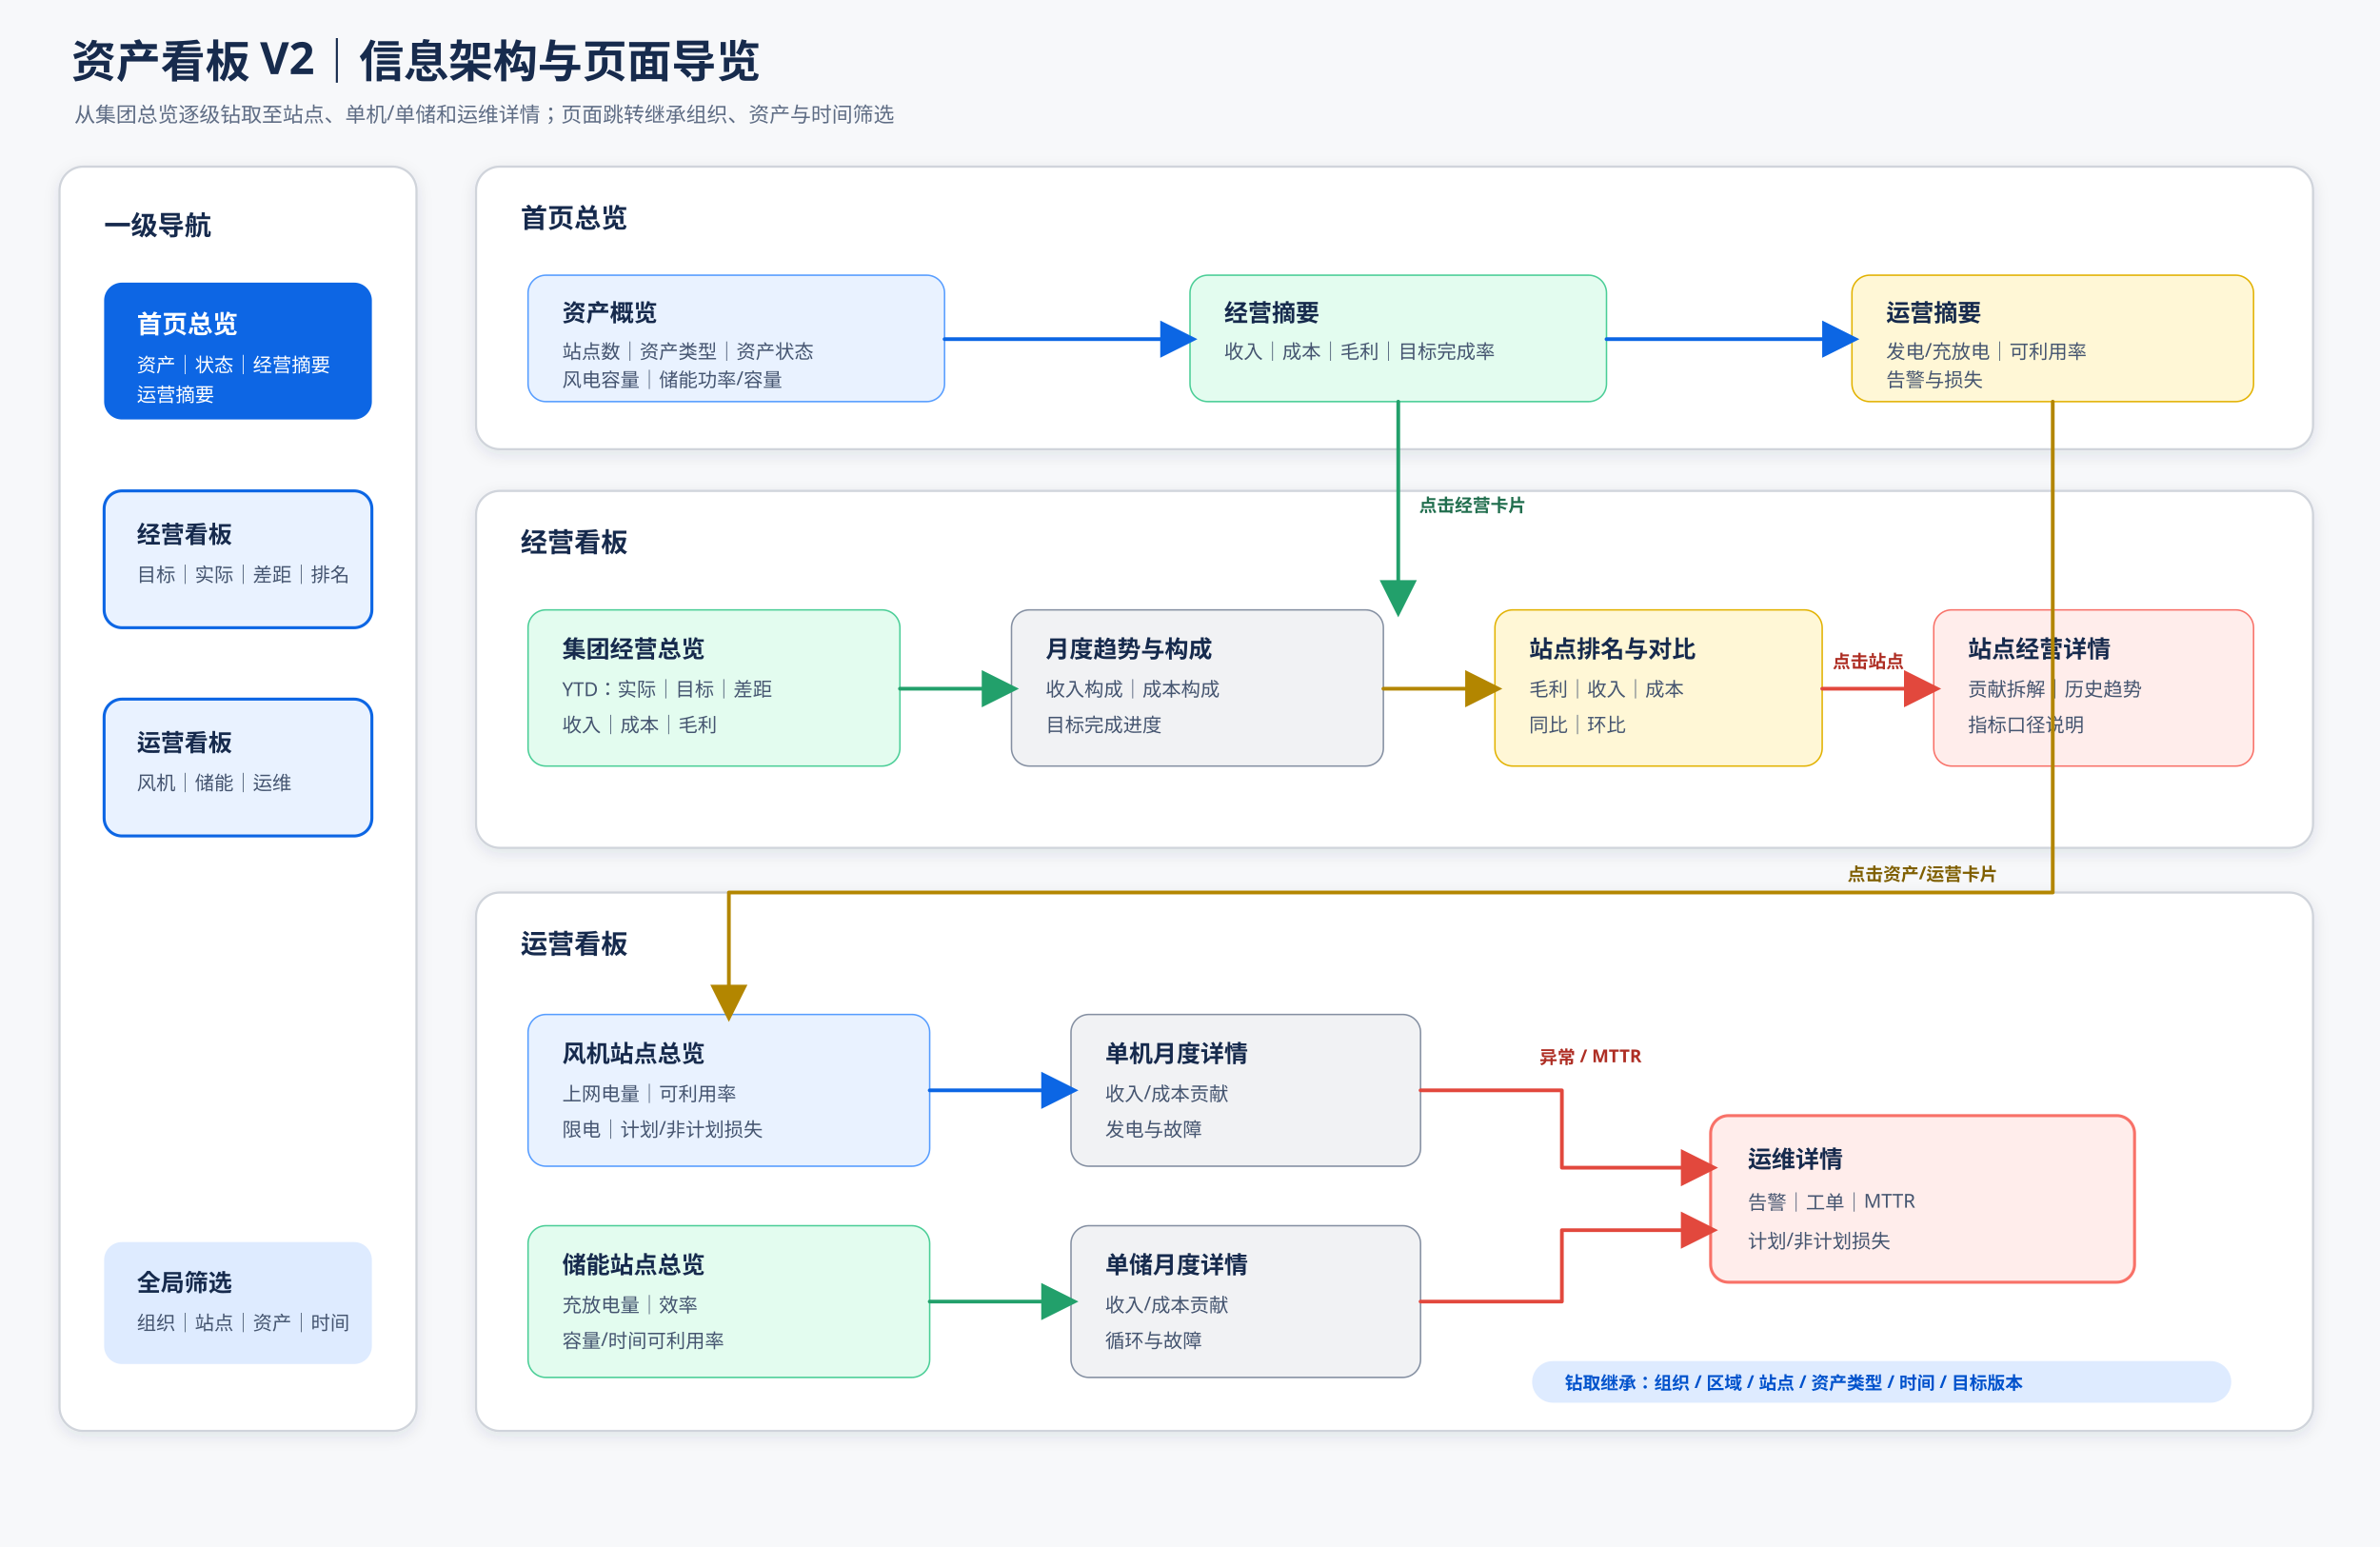
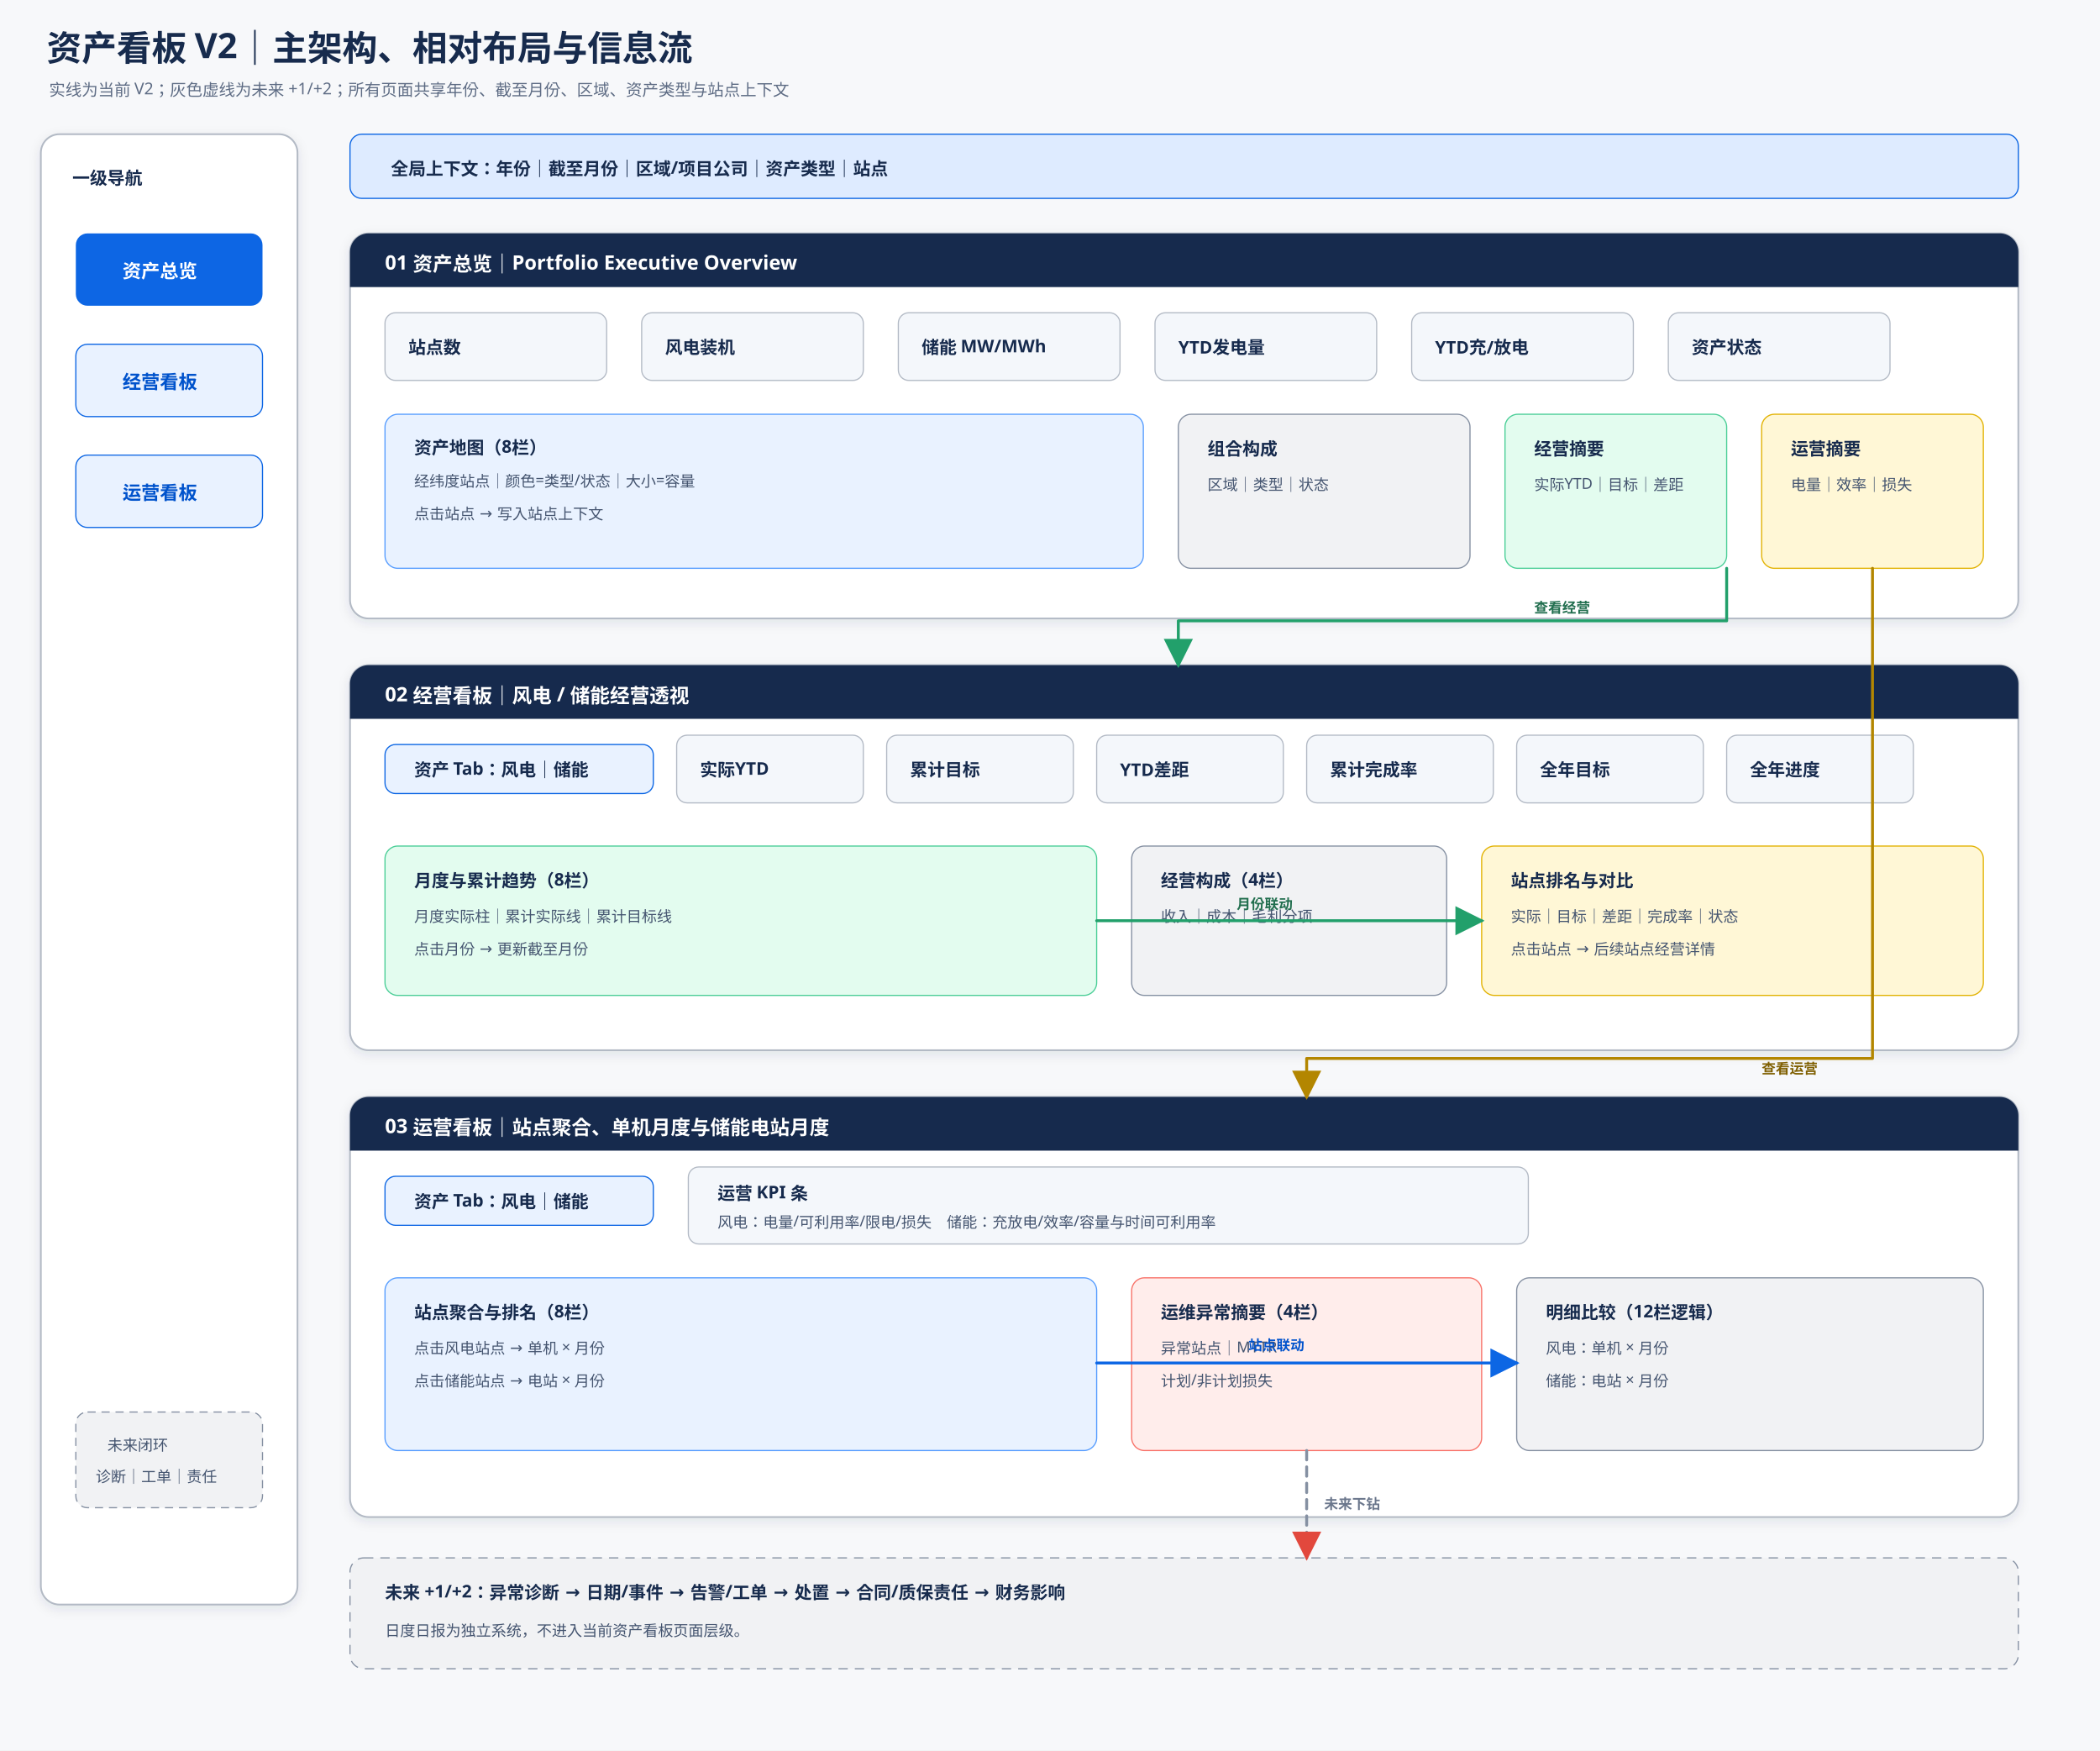
- <svg xmlns="http://www.w3.org/2000/svg" width="1600" height="1040" viewBox="0 0 1600 1040" role="img" aria-labelledby="title desc">
+ <svg xmlns="http://www.w3.org/2000/svg" width="1800" height="1500" viewBox="0 0 1800 1500" role="img" aria-labelledby="title desc">
  <defs>
-     <filter id="shadow" x="-10%" y="-10%" width="120%" height="130%">
-       <feDropShadow dx="0" dy="3" stdDeviation="5" flood-color="#172B4D" flood-opacity="0.10" />
+     <filter id="s">
+       <feDropShadow dx="0" dy="3" stdDeviation="5" flood-color="#172B4D" flood-opacity=".10" />
    </filter>
-     <marker id="arrow-blue" markerWidth="10" markerHeight="10" refX="8" refY="5" orient="auto">
-       <path d="M0,0 L10,5 L0,10 Z" fill="#0C66E4" />
+     <marker id="ab" markerWidth="10" markerHeight="10" refX="9" refY="5" orient="auto">
+       <path d="M0 0L10 5 0 10Z" fill="#0C66E4" />
    </marker>
-     <marker id="arrow-green" markerWidth="10" markerHeight="10" refX="8" refY="5" orient="auto">
-       <path d="M0,0 L10,5 L0,10 Z" fill="#22A06B" />
+     <marker id="ag" markerWidth="10" markerHeight="10" refX="9" refY="5" orient="auto">
+       <path d="M0 0L10 5 0 10Z" fill="#22A06B" />
    </marker>
-     <marker id="arrow-yellow" markerWidth="10" markerHeight="10" refX="8" refY="5" orient="auto">
-       <path d="M0,0 L10,5 L0,10 Z" fill="#B38600" />
+     <marker id="ay" markerWidth="10" markerHeight="10" refX="9" refY="5" orient="auto">
+       <path d="M0 0L10 5 0 10Z" fill="#B38600" />
    </marker>
-     <marker id="arrow-red" markerWidth="10" markerHeight="10" refX="8" refY="5" orient="auto">
-       <path d="M0,0 L10,5 L0,10 Z" fill="#E2483D" />
+     <marker id="ar" markerWidth="10" markerHeight="10" refX="9" refY="5" orient="auto">
+       <path d="M0 0L10 5 0 10Z" fill="#E2483D" />
    </marker>
    <style>
-       .bg{fill:#F7F8FA}.panel{fill:#FFFFFF;stroke:#D0D4DB;stroke-width:1.5}.section-title{font:700 18px "Noto Sans SC","Microsoft YaHei",sans-serif;fill:#172B4D}
-       .title{font:700 30px "Noto Sans SC","Microsoft YaHei",sans-serif;fill:#172B4D}.subtitle{font:14px "Noto Sans SC","Microsoft YaHei",sans-serif;fill:#5E6C84}
-       .nav-title{font:700 17px "Noto Sans SC","Microsoft YaHei",sans-serif;fill:#FFFFFF}.nav-sub{font:13px "Noto Sans SC","Microsoft YaHei",sans-serif;fill:#FFFFFF}
-       .box-title{font:700 16px "Noto Sans SC","Microsoft YaHei",sans-serif;fill:#172B4D}.box-sub{font:13px "Noto Sans SC","Microsoft YaHei",sans-serif;fill:#44546F}
-       .label{font:700 12px "Noto Sans SC","Microsoft YaHei",sans-serif}.line{fill:none;stroke-width:2.5;stroke-linecap:round;stroke-linejoin:round}
-     </style>
+  .bg{fill:#F7F8FA}.p{fill:#fff;stroke:#B3BAC5;stroke-width:1.5}.h{fill:#172B4D}.t{font:700 30px "Noto Sans SC","Microsoft YaHei",sans-serif;fill:#172B4D}.st{font:14px "Noto Sans SC","Microsoft YaHei",sans-serif;fill:#5E6C84}
+  .ph{font:700 17px "Noto Sans SC","Microsoft YaHei",sans-serif;fill:#fff}.bt{font:700 15px "Noto Sans SC","Microsoft YaHei",sans-serif;fill:#172B4D}.bs{font:13px "Noto Sans SC","Microsoft YaHei",sans-serif;fill:#44546F}.nv{font:700 16px "Noto Sans SC","Microsoft YaHei",sans-serif}
+  .ln{fill:none;stroke-width:2.5;stroke-linecap:round;stroke-linejoin:round}.lab{font:700 12px "Noto Sans SC","Microsoft YaHei",sans-serif}
+  </style>
  </defs>
-   <rect class="bg" width="1600" height="1040" />
-   <text class="title" x="48" y="52">资产看板 V2｜信息架构与页面导览</text>
-   <text class="subtitle" x="50" y="82">从集团总览逐级钻取至站点、单机/单储和运维详情；页面跳转继承组织、资产与时间筛选</text>
-   <g filter="url(#shadow)">
-     <rect class="panel" x="40" y="112" width="240" height="850" rx="16" />
-     <text class="section-title" x="70" y="158">一级导航</text>
-     <rect x="70" y="190" width="180" height="92" rx="12" fill="#0C66E4" />
-     <text class="nav-title" x="92" y="224">首页总览</text>
-     <text class="nav-sub" x="92" y="250">资产｜状态｜经营摘要</text>
-     <text class="nav-sub" x="92" y="270">运营摘要</text>
-     <rect x="70" y="330" width="180" height="92" rx="12" fill="#E9F2FF" stroke="#0C66E4" stroke-width="2" />
-     <text class="box-title" x="92" y="365" fill="#0052CC">经营看板</text>
-     <text class="box-sub" x="92" y="391">目标｜实际｜差距｜排名</text>
-     <rect x="70" y="470" width="180" height="92" rx="12" fill="#E9F2FF" stroke="#0C66E4" stroke-width="2" />
-     <text class="box-title" x="92" y="505" fill="#0052CC">运营看板</text>
-     <text class="box-sub" x="92" y="531">风机｜储能｜运维</text>
-     <rect x="70" y="835" width="180" height="82" rx="12" fill="#DEEBFF" />
-     <text class="box-title" x="92" y="868">全局筛选</text>
-     <text class="box-sub" x="92" y="894">组织｜站点｜资产｜时间</text>
+   <rect class="bg" width="1800" height="1500" />
+   <text class="t" x="40" y="52">资产看板 V2｜主架构、相对布局与信息流</text>
+   <text class="st" x="42" y="82">实线为当前 V2；灰色虚线为未来 +1/+2；所有页面共享年份、截至月份、区域、资产类型与站点上下文</text>
+   <g filter="url(#s)">
+     <rect class="p" x="35" y="115" width="220" height="1260" rx="16" />
+     <text class="bt" x="62" y="158">一级导航</text>
+     <rect x="65" y="200" width="160" height="62" rx="10" fill="#0C66E4" />
+     <text class="nv" x="105" y="238" fill="#fff">资产总览</text>
+     <rect x="65" y="295" width="160" height="62" rx="10" fill="#E9F2FF" stroke="#0C66E4" />
+     <text class="nv" x="105" y="333" fill="#0052CC">经营看板</text>
+     <rect x="65" y="390" width="160" height="62" rx="10" fill="#E9F2FF" stroke="#0C66E4" />
+     <text class="nv" x="105" y="428" fill="#0052CC">运营看板</text>
+     <rect x="65" y="1210" width="160" height="82" rx="10" fill="#F1F2F4" stroke="#8590A2" stroke-dasharray="7 5" />
+     <text class="bs" x="92" y="1243">未来闭环</text>
+     <text class="bs" x="82" y="1270">诊断｜工单｜责任</text>
  </g>
-   <g filter="url(#shadow)">
-     <rect class="panel" x="320" y="112" width="1235" height="190" rx="16" />
-     <text class="section-title" x="350" y="153">首页总览</text>
-     <rect x="355" y="185" width="280" height="85" rx="12" fill="#E9F2FF" stroke="#579DFF" />
-     <text class="box-title" x="378" y="216">资产概览</text>
-     <text class="box-sub" x="378" y="241">站点数｜资产类型｜资产状态</text>
-     <text class="box-sub" x="378" y="260">风电容量｜储能功率/容量</text>
-     <rect x="800" y="185" width="280" height="85" rx="12" fill="#E3FCEF" stroke="#4BCE97" />
-     <text class="box-title" x="823" y="216">经营摘要</text>
-     <text class="box-sub" x="823" y="241">收入｜成本｜毛利｜目标完成率</text>
-     <rect x="1245" y="185" width="270" height="85" rx="12" fill="#FFF7D6" stroke="#E2B203" />
-     <text class="box-title" x="1268" y="216">运营摘要</text>
-     <text class="box-sub" x="1268" y="241">发电/充放电｜可利用率</text>
-     <text class="box-sub" x="1268" y="260">告警与损失</text>
+   <rect x="300" y="115" width="1430" height="55" rx="10" fill="#DEEBFF" stroke="#0C66E4" />
+   <text class="bt" x="335" y="150" fill="#0052CC">全局上下文：年份｜截至月份｜区域/项目公司｜资产类型｜站点</text>
+   <g filter="url(#s)">
+     <rect class="p" x="300" y="200" width="1430" height="330" rx="16" />
+     <path class="h" d="M316 200h1398a16 16 0 0116 16v30H300v-30a16 16 0 0116-16z" />
+     <text class="ph" x="330" y="231">01 资产总览｜Portfolio Executive Overview</text>
+     <g>
+       <rect x="330" y="268" width="190" height="58" rx="9" fill="#F4F7FB" stroke="#B3BAC5" />
+       <text class="bt" x="350" y="303">站点数</text>
+       <rect x="550" y="268" width="190" height="58" rx="9" fill="#F4F7FB" stroke="#B3BAC5" />
+       <text class="bt" x="570" y="303">风电装机</text>
+       <rect x="770" y="268" width="190" height="58" rx="9" fill="#F4F7FB" stroke="#B3BAC5" />
+       <text class="bt" x="790" y="303">储能 MW/MWh</text>
+       <rect x="990" y="268" width="190" height="58" rx="9" fill="#F4F7FB" stroke="#B3BAC5" />
+       <text class="bt" x="1010" y="303">YTD发电量</text>
+       <rect x="1210" y="268" width="190" height="58" rx="9" fill="#F4F7FB" stroke="#B3BAC5" />
+       <text class="bt" x="1230" y="303">YTD充/放电</text>
+       <rect x="1430" y="268" width="190" height="58" rx="9" fill="#F4F7FB" stroke="#B3BAC5" />
+       <text class="bt" x="1450" y="303">资产状态</text>
+     </g>
+     <rect x="330" y="355" width="650" height="132" rx="11" fill="#E9F2FF" stroke="#579DFF" />
+     <text class="bt" x="355" y="389">资产地图（8栏）</text>
+     <text class="bs" x="355" y="417">经纬度站点｜颜色=类型/状态｜大小=容量</text>
+     <text class="bs" x="355" y="445">点击站点 → 写入站点上下文</text>
+     <rect x="1010" y="355" width="250" height="132" rx="11" fill="#F1F2F4" stroke="#8590A2" />
+     <text class="bt" x="1035" y="390">组合构成</text>
+     <text class="bs" x="1035" y="420">区域｜类型｜状态</text>
+     <rect x="1290" y="355" width="190" height="132" rx="11" fill="#E3FCEF" stroke="#4BCE97" />
+     <text class="bt" x="1315" y="390">经营摘要</text>
+     <text class="bs" x="1315" y="420">实际YTD｜目标｜差距</text>
+     <rect x="1510" y="355" width="190" height="132" rx="11" fill="#FFF7D6" stroke="#E2B203" />
+     <text class="bt" x="1535" y="390">运营摘要</text>
+     <text class="bs" x="1535" y="420">电量｜效率｜损失</text>
  </g>
-   <g filter="url(#shadow)">
-     <rect class="panel" x="320" y="330" width="1235" height="240" rx="16" />
-     <text class="section-title" x="350" y="371">经营看板</text>
-     <rect x="355" y="410" width="250" height="105" rx="12" fill="#E3FCEF" stroke="#4BCE97" />
-     <text class="box-title" x="378" y="442">集团经营总览</text>
-     <text class="box-sub" x="378" y="468">YTD：实际｜目标｜差距</text>
-     <text class="box-sub" x="378" y="492">收入｜成本｜毛利</text>
-     <rect x="680" y="410" width="250" height="105" rx="12" fill="#F1F2F4" stroke="#8590A2" />
-     <text class="box-title" x="703" y="442">月度趋势与构成</text>
-     <text class="box-sub" x="703" y="468">收入构成｜成本构成</text>
-     <text class="box-sub" x="703" y="492">目标完成进度</text>
-     <rect x="1005" y="410" width="220" height="105" rx="12" fill="#FFF7D6" stroke="#E2B203" />
-     <text class="box-title" x="1028" y="442">站点排名与对比</text>
-     <text class="box-sub" x="1028" y="468">毛利｜收入｜成本</text>
-     <text class="box-sub" x="1028" y="492">同比｜环比</text>
-     <rect x="1300" y="410" width="215" height="105" rx="12" fill="#FFEDEB" stroke="#F87168" />
-     <text class="box-title" x="1323" y="442">站点经营详情</text>
-     <text class="box-sub" x="1323" y="468">贡献拆解｜历史趋势</text>
-     <text class="box-sub" x="1323" y="492">指标口径说明</text>
+   <g filter="url(#s)">
+     <rect class="p" x="300" y="570" width="1430" height="330" rx="16" />
+     <path class="h" d="M316 570h1398a16 16 0 0116 16v30H300v-30a16 16 0 0116-16z" />
+     <text class="ph" x="330" y="601">02 经营看板｜风电 / 储能经营透视</text>
+     <rect x="330" y="638" width="230" height="42" rx="9" fill="#E9F2FF" stroke="#0C66E4" />
+     <text class="bt" x="355" y="665">资产 Tab：风电｜储能</text>
+     <rect x="580" y="630" width="160" height="58" rx="9" fill="#F4F7FB" stroke="#B3BAC5" />
+     <text class="bt" x="600" y="665">实际YTD</text>
+     <rect x="760" y="630" width="160" height="58" rx="9" fill="#F4F7FB" stroke="#B3BAC5" />
+     <text class="bt" x="780" y="665">累计目标</text>
+     <rect x="940" y="630" width="160" height="58" rx="9" fill="#F4F7FB" stroke="#B3BAC5" />
+     <text class="bt" x="960" y="665">YTD差距</text>
+     <rect x="1120" y="630" width="160" height="58" rx="9" fill="#F4F7FB" stroke="#B3BAC5" />
+     <text class="bt" x="1140" y="665">累计完成率</text>
+     <rect x="1300" y="630" width="160" height="58" rx="9" fill="#F4F7FB" stroke="#B3BAC5" />
+     <text class="bt" x="1320" y="665">全年目标</text>
+     <rect x="1480" y="630" width="160" height="58" rx="9" fill="#F4F7FB" stroke="#B3BAC5" />
+     <text class="bt" x="1500" y="665">全年进度</text>
+     <rect x="330" y="725" width="610" height="128" rx="11" fill="#E3FCEF" stroke="#4BCE97" />
+     <text class="bt" x="355" y="760">月度与累计趋势（8栏）</text>
+     <text class="bs" x="355" y="790">月度实际柱｜累计实际线｜累计目标线</text>
+     <text class="bs" x="355" y="818">点击月份 → 更新截至月份</text>
+     <rect x="970" y="725" width="270" height="128" rx="11" fill="#F1F2F4" stroke="#8590A2" />
+     <text class="bt" x="995" y="760">经营构成（4栏）</text>
+     <text class="bs" x="995" y="790">收入｜成本｜毛利分项</text>
+     <rect x="1270" y="725" width="430" height="128" rx="11" fill="#FFF7D6" stroke="#E2B203" />
+     <text class="bt" x="1295" y="760">站点排名与对比</text>
+     <text class="bs" x="1295" y="790">实际｜目标｜差距｜完成率｜状态</text>
+     <text class="bs" x="1295" y="818">点击站点 → 后续站点经营详情</text>
  </g>
-   <g filter="url(#shadow)">
-     <rect class="panel" x="320" y="600" width="1235" height="362" rx="16" />
-     <text class="section-title" x="350" y="641">运营看板</text>
-     <rect x="355" y="682" width="270" height="102" rx="12" fill="#E9F2FF" stroke="#579DFF" />
-     <text class="box-title" x="378" y="714">风机站点总览</text>
-     <text class="box-sub" x="378" y="740">上网电量｜可利用率</text>
-     <text class="box-sub" x="378" y="764">限电｜计划/非计划损失</text>
-     <rect x="720" y="682" width="235" height="102" rx="12" fill="#F1F2F4" stroke="#8590A2" />
-     <text class="box-title" x="743" y="714">单机月度详情</text>
-     <text class="box-sub" x="743" y="740">收入/成本贡献</text>
-     <text class="box-sub" x="743" y="764">发电与故障</text>
-     <rect x="355" y="824" width="270" height="102" rx="12" fill="#E3FCEF" stroke="#4BCE97" />
-     <text class="box-title" x="378" y="856">储能站点总览</text>
-     <text class="box-sub" x="378" y="882">充放电量｜效率</text>
-     <text class="box-sub" x="378" y="906">容量/时间可利用率</text>
-     <rect x="720" y="824" width="235" height="102" rx="12" fill="#F1F2F4" stroke="#8590A2" />
-     <text class="box-title" x="743" y="856">单储月度详情</text>
-     <text class="box-sub" x="743" y="882">收入/成本贡献</text>
-     <text class="box-sub" x="743" y="906">循环与故障</text>
-     <rect x="1150" y="750" width="285" height="112" rx="12" fill="#FFEDEB" stroke="#F87168" stroke-width="2" />
-     <text class="box-title" x="1175" y="785">运维详情</text>
-     <text class="box-sub" x="1175" y="813">告警｜工单｜MTTR</text>
-     <text class="box-sub" x="1175" y="839">计划/非计划损失</text>
+   <g filter="url(#s)">
+     <rect class="p" x="300" y="940" width="1430" height="360" rx="16" />
+     <path class="h" d="M316 940h1398a16 16 0 0116 16v30H300v-30a16 16 0 0116-16z" />
+     <text class="ph" x="330" y="971">03 运营看板｜站点聚合、单机月度与储能电站月度</text>
+     <rect x="330" y="1008" width="230" height="42" rx="9" fill="#E9F2FF" stroke="#0C66E4" />
+     <text class="bt" x="355" y="1035">资产 Tab：风电｜储能</text>
+     <rect x="590" y="1000" width="720" height="66" rx="9" fill="#F4F7FB" stroke="#B3BAC5" />
+     <text class="bt" x="615" y="1028">运营 KPI 条</text>
+     <text class="bs" x="615" y="1052">风电：电量/可利用率/限电/损失　储能：充放电/效率/容量与时间可利用率</text>
+     <rect x="330" y="1095" width="610" height="148" rx="11" fill="#E9F2FF" stroke="#579DFF" />
+     <text class="bt" x="355" y="1130">站点聚合与排名（8栏）</text>
+     <text class="bs" x="355" y="1160">点击风电站点 → 单机 × 月份</text>
+     <text class="bs" x="355" y="1188">点击储能站点 → 电站 × 月份</text>
+     <rect x="970" y="1095" width="300" height="148" rx="11" fill="#FFEDEB" stroke="#F87168" />
+     <text class="bt" x="995" y="1130">运维异常摘要（4栏）</text>
+     <text class="bs" x="995" y="1160">异常站点｜MTTR</text>
+     <text class="bs" x="995" y="1188">计划/非计划损失</text>
+     <rect x="1300" y="1095" width="400" height="148" rx="11" fill="#F1F2F4" stroke="#8590A2" />
+     <text class="bt" x="1325" y="1130">明细比较（12栏逻辑）</text>
+     <text class="bs" x="1325" y="1160">风电：单机 × 月份</text>
+     <text class="bs" x="1325" y="1188">储能：电站 × 月份</text>
  </g>
-   <path class="line" d="M635 228 H800" stroke="#0C66E4" marker-end="url(#arrow-blue)" />
-   <path class="line" d="M1080 228 H1245" stroke="#0C66E4" marker-end="url(#arrow-blue)" />
-   <path class="line" d="M940 270 V410" stroke="#22A06B" marker-end="url(#arrow-green)" />
-   <text class="label" x="954" y="344" fill="#216E4E">点击经营卡片</text>
-   <path class="line" d="M1380 270 V600 H490 V682" stroke="#B38600" marker-end="url(#arrow-yellow)" />
-   <text class="label" x="1242" y="592" fill="#7F5F01">点击资产/运营卡片</text>
-   <path class="line" d="M605 463 H680" stroke="#22A06B" marker-end="url(#arrow-green)" />
-   <path class="line" d="M930 463 H1005" stroke="#B38600" marker-end="url(#arrow-yellow)" />
-   <path class="line" d="M1225 463 H1300" stroke="#E2483D" marker-end="url(#arrow-red)" />
-   <text class="label" x="1232" y="449" fill="#AE2E24">点击站点</text>
-   <path class="line" d="M625 733 H720" stroke="#0C66E4" marker-end="url(#arrow-blue)" />
-   <path class="line" d="M625 875 H720" stroke="#22A06B" marker-end="url(#arrow-green)" />
-   <path class="line" d="M955 733 H1050 V785 H1150" stroke="#E2483D" marker-end="url(#arrow-red)" />
-   <path class="line" d="M955 875 H1050 V827 H1150" stroke="#E2483D" marker-end="url(#arrow-red)" />
-   <text class="label" x="1035" y="715" fill="#AE2E24">异常 / MTTR</text>
-   <rect x="1030" y="915" width="470" height="28" rx="14" fill="#DEEBFF" />
-   <text class="label" x="1052" y="934" fill="#0052CC">钻取继承：组织 / 区域 / 站点 / 资产类型 / 时间 / 目标版本</text>
+   <rect x="300" y="1335" width="1430" height="95" rx="12" fill="#F1F2F4" stroke="#8590A2" stroke-dasharray="8 6" />
+   <text class="bt" x="330" y="1370" fill="#6B778C">未来 +1/+2：异常诊断 → 日期/事件 → 告警/工单 → 处置 → 合同/质保责任 → 财务影响</text>
+   <text class="bs" x="330" y="1402">日度日报为独立系统，不进入当前资产看板页面层级。</text>
+   <path class="ln" d="M1480 487v45H1010v38" stroke="#22A06B" marker-end="url(#ag)" />
+   <text class="lab" x="1315" y="525" fill="#216E4E">查看经营</text>
+   <path class="ln" d="M1605 487v420H1120v33" stroke="#B38600" marker-end="url(#ay)" />
+   <text class="lab" x="1510" y="920" fill="#7F5F01">查看运营</text>
+   <path class="ln" d="M940 789h330" stroke="#22A06B" marker-end="url(#ag)" />
+   <text class="lab" x="1060" y="779" fill="#216E4E">月份联动</text>
+   <path class="ln" d="M940 1168h360" stroke="#0C66E4" marker-end="url(#ab)" />
+   <text class="lab" x="1070" y="1157" fill="#0052CC">站点联动</text>
+   <path class="ln" d="M1120 1243v92" stroke="#8590A2" stroke-dasharray="8 6" marker-end="url(#ar)" />
+   <text class="lab" x="1135" y="1293" fill="#6B778C">未来下钻</text>
</svg>
